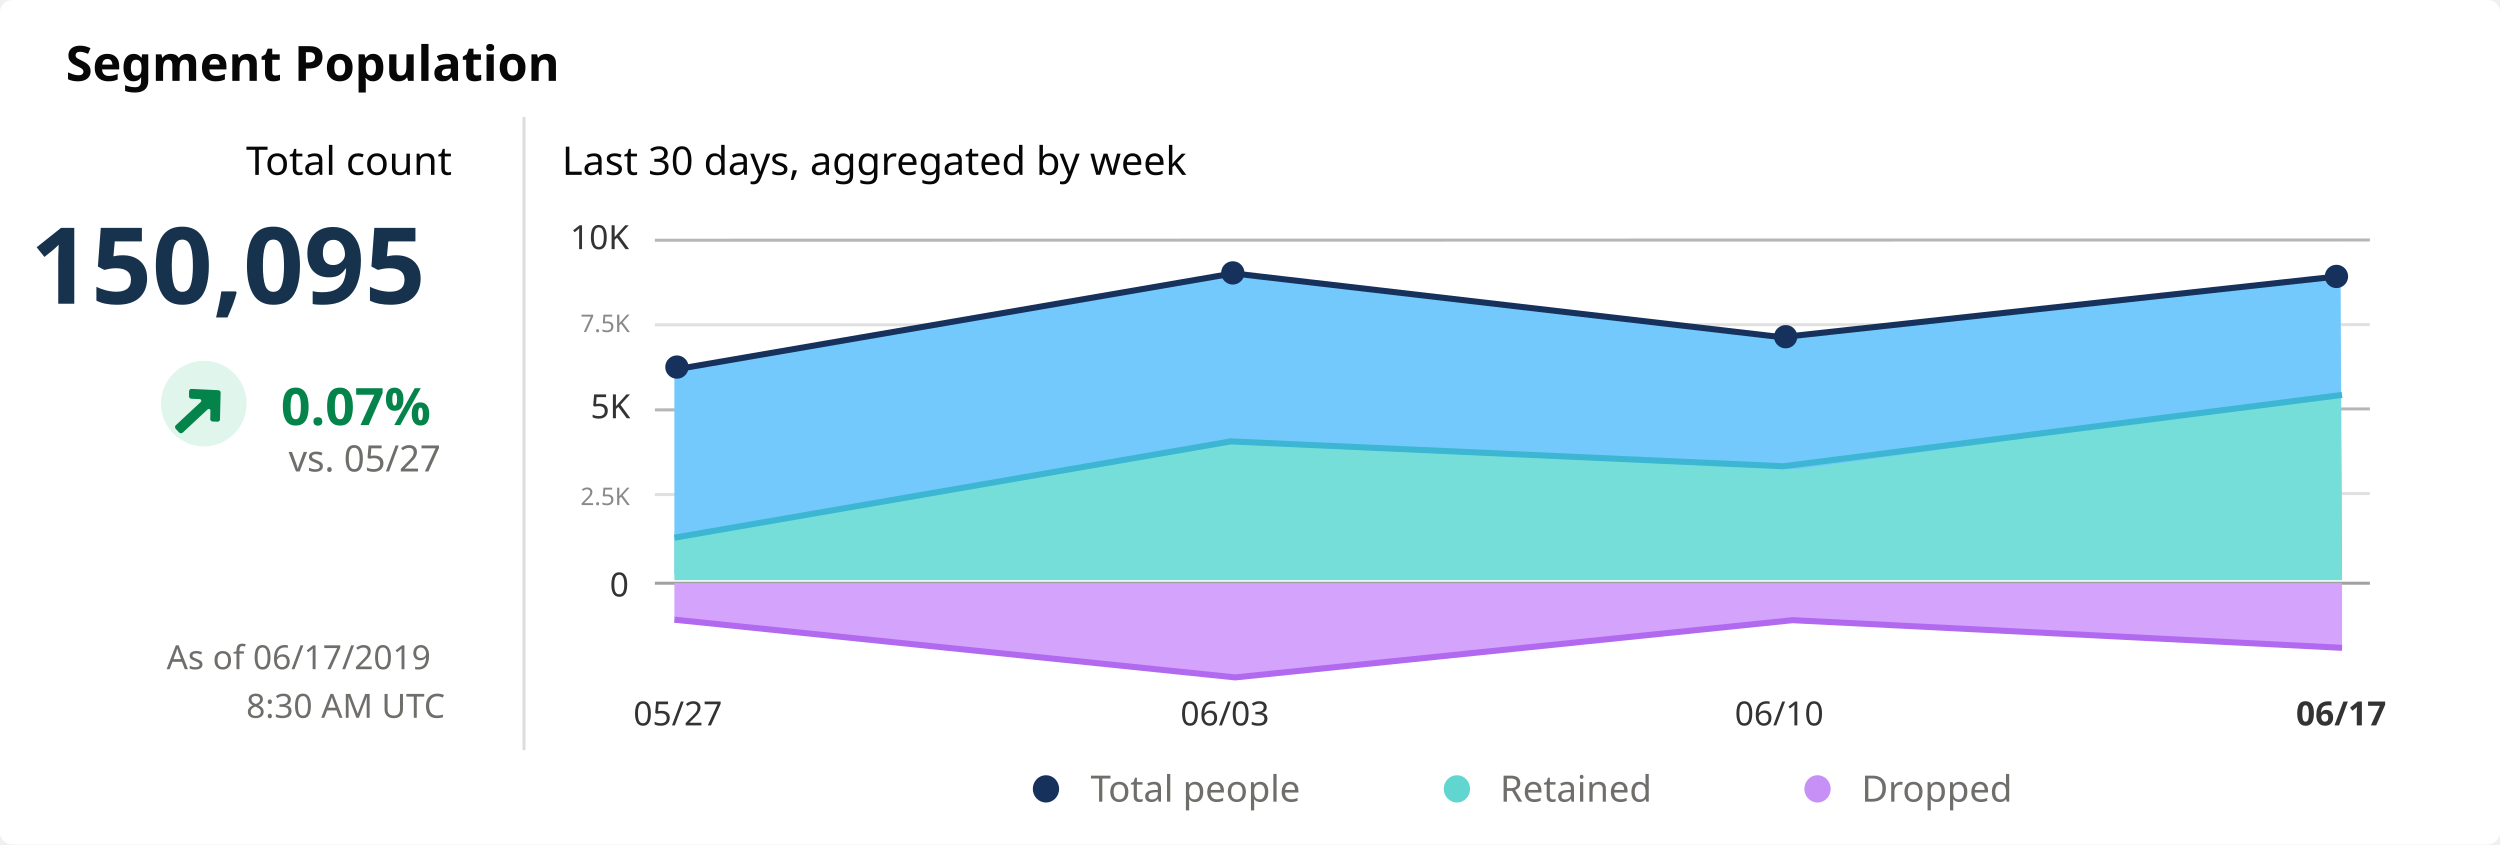
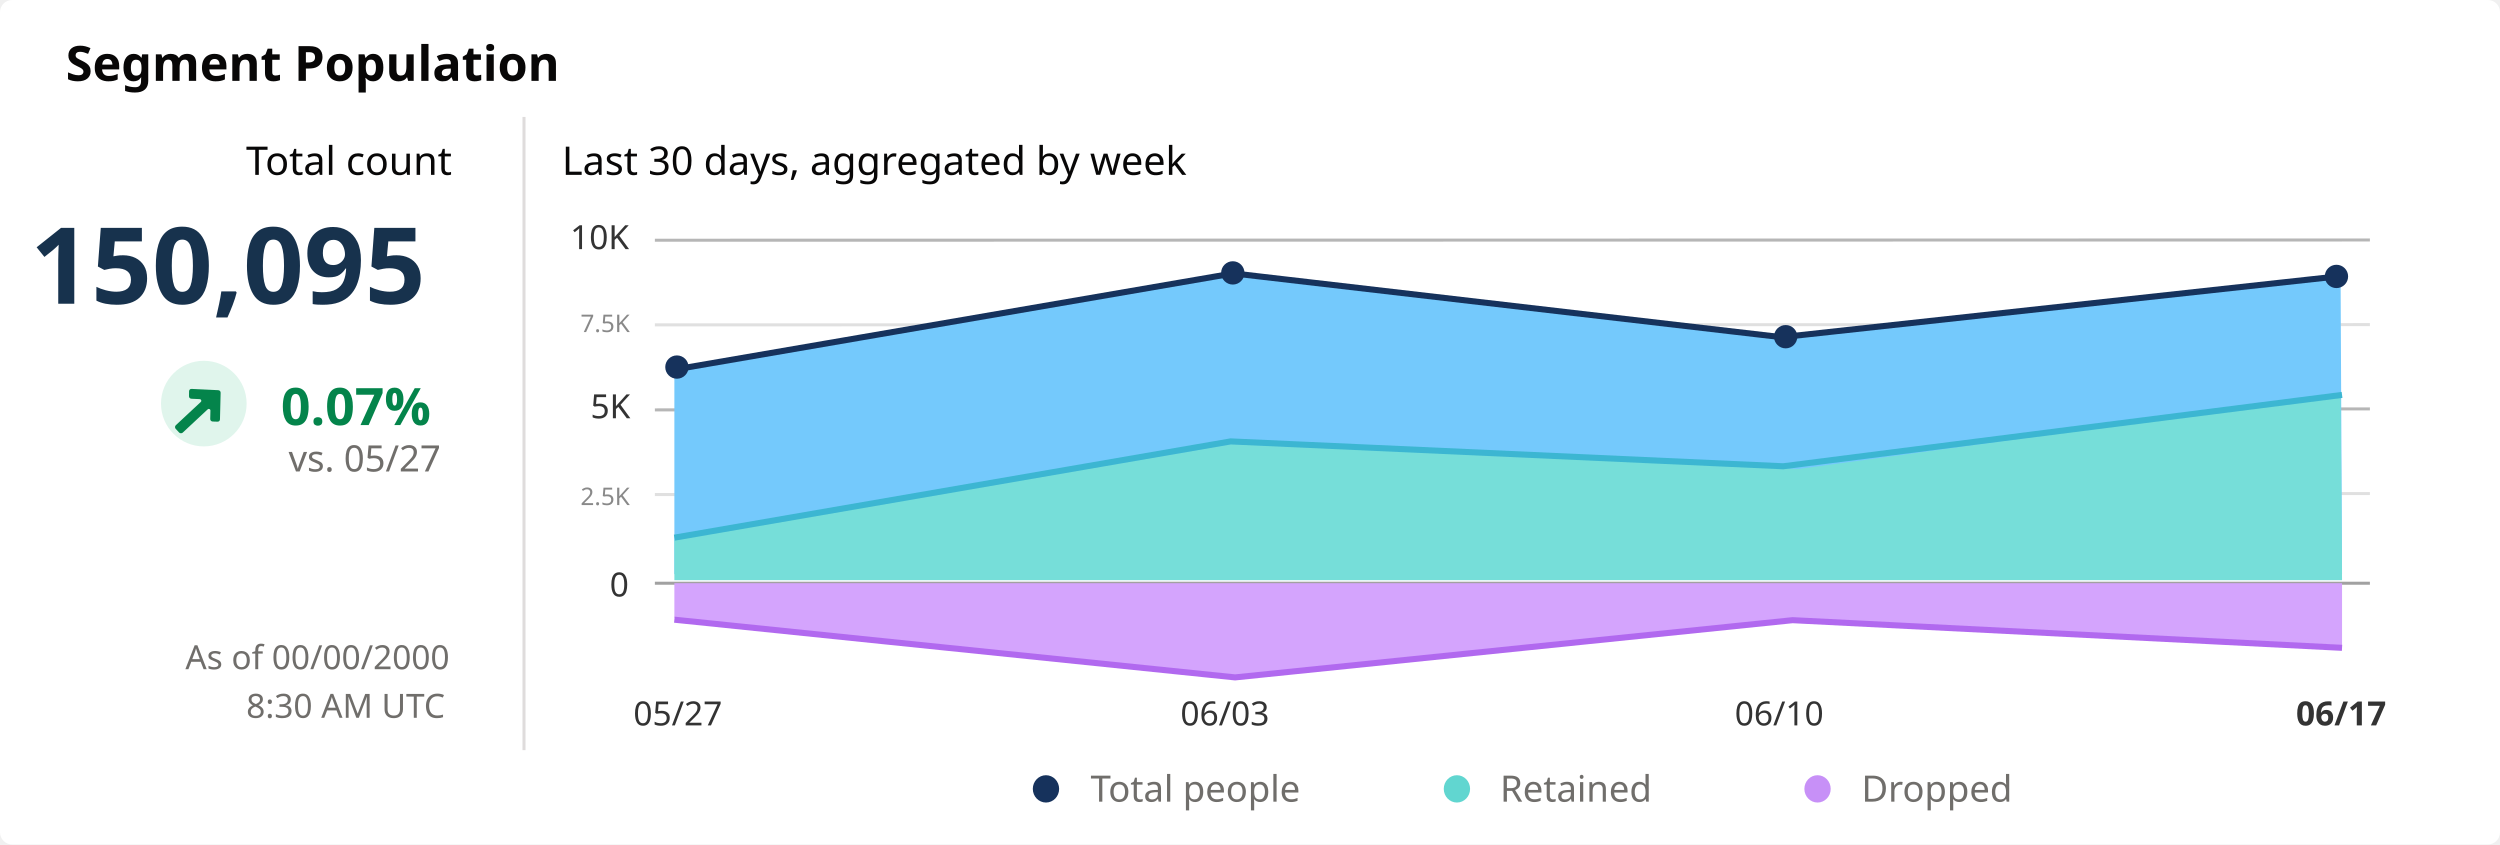
<svg xmlns="http://www.w3.org/2000/svg" xmlns:xlink="http://www.w3.org/1999/xlink" width="823px" height="278px" viewBox="0 0 823 278" version="1.1">
  <defs>
    <path d="M14.592,10.819 C15.063,10.836 15.399,10.523 15.415,10.052 L15.632,1.303 C15.649,0.832 15.308,0.466 14.836,0.45 L6.066,0.026 C5.595,0.009 5.259,0.322 5.243,0.793 L5.216,2.414 C5.199,2.885 5.54,3.25 6.011,3.267 L8.749,3.392 C9.22,3.408 9.466,3.977 9.1,4.318 L0.872,11.991 C0.567,12.275 0.518,12.834 0.831,13.169 L1.967,14.388 C2.28,14.723 2.871,14.685 3.145,14.429 L11.373,6.756 C11.739,6.415 12.289,6.7 12.273,7.171 L12.207,9.91 C12.19,10.381 12.531,10.747 13.002,10.764 L14.592,10.819 Z" id="path-1" />
  </defs>
  <g id="Page-1" stroke="none" stroke-width="1" fill="none" fill-rule="evenodd">
    <g id="0020___ID=segment" transform="translate(-12, -241)">
      <g id="Chart2" transform="translate(12, 241)">
        <rect id="Rectangle-Copy-12" fill="#FFFFFF" fill-rule="nonzero" x="0" y="0" width="823" height="278" rx="4" />
        <path d="M779.673,192 L216.084,192" id="Line-6" stroke="#979797" opacity="0.9" stroke-linecap="square" />
        <path d="M779.673,79 L216.084,79.084" id="Line-6-Copy-5" stroke="#979797" opacity="0.7" stroke-linecap="square" />
        <path d="M779.673,106.864 L216.084,106.949" id="Line-6-Copy-5_2" stroke="#979797" opacity="0.3" stroke-linecap="square" />
        <path d="M779.673,162.471 L216.084,162.8" id="Line-6-Copy-7" stroke="#979797" opacity="0.3" stroke-linecap="square" />
        <path d="M779.673,134.607 L216.084,134.935" id="Line-6-Copy-7_2" stroke="#979797" opacity="0.7" stroke-linecap="square" />
        <polygon class="growUp" id="Path-3-Copy-2" fill="#74C9FC" points="222 120.891 406 89.5 587.5 110.5 770.521 91 771 189 222 189" />
        <polyline class="growUp" id="Path-Copy-2" fill="#76DED9" points="222 177.672 405.463 146.17 591.968 154.392 770.521 130 771 191 222 191" />
        <polyline class="growDown" id="Path-Copy-6" fill="#D4A4FD" points="222.001 203.329 406.929 223 590.806 203.497 771 212.5 771 192 222 192" />
        <polyline class="growAcross" id="Path" stroke="#B169EF" stroke-width="2" points="222 204 406.592 223 590.135 204.162 771 213.263" />
        <polyline class="growAcross" id="Path-Copy-3" stroke="#16325C" stroke-width="2" points="223 121.5 406 90 586.5 111 769.5 91" />
        <polyline class="growAcross" id="Path-Copy-4" stroke="#3CB6D2" stroke-width="2" points="222 177 405.118 145.308 587.035 153.5 771 130" />
        <path d="M344.333,264.199 C346.726,264.199 348.666,262.185 348.666,259.699 C348.666,257.214 346.726,255.199 344.333,255.199 C341.94,255.199 340,257.214 340,259.699 C340,262.185 341.94,264.199 344.333,264.199 Z" id="Oval-Copy-30" fill="#16325C" />
        <path d="M598.333,264.199 C600.726,264.199 602.666,262.185 602.666,259.699 C602.666,257.214 600.726,255.199 598.333,255.199 C595.94,255.199 594,257.214 594,259.699 C594,262.185 595.94,264.199 598.333,264.199 Z" id="Oval-Copy-32" fill="#C790F7" />
        <path d="M479.619,264.199 C482.012,264.199 483.952,262.185 483.952,259.699 C483.952,257.214 482.012,255.199 479.619,255.199 C477.226,255.199 475.286,257.214 475.286,259.699 C475.286,262.185 477.226,264.199 479.619,264.199 Z" id="Oval-Copy-33" fill="#61D6D0" />
        <text id="Total-people" fill="#706E6B" font-family="SalesforceSans-Regular, Salesforce Sans" font-size="12" font-weight="normal">
          <tspan x="359.016" y="263.911">Total people</tspan>
        </text>
        <text id="Retained" fill="#706E6B" font-family="SalesforceSans-Regular, Salesforce Sans" font-size="12" font-weight="normal">
          <tspan x="493.829" y="263.911">Retained</tspan>
        </text>
        <text id="Dropped" fill="#706E6B" font-family="SalesforceSans-Regular, Salesforce Sans" font-size="12" font-weight="normal">
          <tspan x="612.812" y="263.911">Dropped</tspan>
        </text>
-         <text id="05/27" fill="#333333" font-family="SalesforceSans-Regular, Salesforce Sans" font-size="11" font-weight="normal">
+         <text id="graphThreeWeeksAgo" fill="#333333" font-family="SalesforceSans-Regular, Salesforce Sans" font-size="11" font-weight="normal">
          <tspan x="208.521" y="238.81">05/27</tspan>
        </text>
-         <text id="06/03" fill="#333333" font-family="SalesforceSans-Regular, Salesforce Sans" font-size="11" font-weight="normal">
+         <text id="graphTwoWeeksAgo" fill="#333333" font-family="SalesforceSans-Regular, Salesforce Sans" font-size="11" font-weight="normal">
          <tspan x="388.607" y="238.81">06/03</tspan>
        </text>
-         <text id="06/10" fill="#333333" font-family="SalesforceSans-Regular, Salesforce Sans" font-size="11" font-weight="normal">
+         <text id="graphOneWeekAgo" fill="#333333" font-family="SalesforceSans-Regular, Salesforce Sans" font-size="11" font-weight="normal">
          <tspan x="571.091" y="238.81">06/10</tspan>
        </text>
-         <text id="06/17" fill="#333333" font-family="SalesforceSans-Bold, Salesforce Sans" font-size="11" font-weight="bold">
+         <text id="graphToday" fill="#333333" font-family="SalesforceSans-Bold, Salesforce Sans" font-size="11" font-weight="bold">
          <tspan x="755.851" y="238.81">06/17</tspan>
        </text>
        <path d="M222.84,124.68 C224.961,124.68 226.68,122.961 226.68,120.84 C226.68,118.719 224.961,117 222.84,117 C220.719,117 219,118.719 219,120.84 C219,122.961 220.719,124.68 222.84,124.68 Z" id="Oval-Copy-3" fill="#16325C" />
        <path d="M405.84,93.68 C407.961,93.68 409.68,91.961 409.68,89.84 C409.68,87.719 407.961,86 405.84,86 C403.719,86 402,87.719 402,89.84 C402,91.961 403.719,93.68 405.84,93.68 Z" id="Oval-Copy-4" fill="#16325C" />
        <path d="M587.84,114.68 C589.961,114.68 591.68,112.961 591.68,110.84 C591.68,108.719 589.961,107 587.84,107 C585.719,107 584,108.719 584,110.84 C584,112.961 585.719,114.68 587.84,114.68 Z" id="Oval-Copy-5" fill="#16325C" />
        <path d="M769.16,94.84 C771.281,94.84 773,93.121 773,91 C773,88.879 771.281,87.16 769.16,87.16 C767.039,87.16 765.32,88.879 765.32,91 C765.32,93.121 767.039,94.84 769.16,94.84 Z" id="Oval-Copy-6" fill="#16325C" />
        <path d="M172.5,39 L172.5,246.449" id="Line-4" stroke="#DFDCDC" stroke-linecap="square" />
        <path d="M67.095,146.959 C74.879,146.959 81.189,140.649 81.189,132.864 C81.189,125.08 74.879,118.77 67.095,118.77 C59.31,118.77 53,125.08 53,132.864 C53,140.649 59.31,146.959 67.095,146.959 Z" id="Oval" fill="#E0F5EC" />
        <text id="vs.-05/27" fill="#706E6B" font-family="SalesforceSans-Regular, Salesforce Sans" font-size="12" font-weight="normal">
          <tspan x="95" y="155.212">vs. 05/27</tspan>
        </text>
        <g id="Icons-/-Utility-Icon" transform="translate(57, 128)">
          <path d="M14.592,10.819 C15.063,10.836 15.399,10.523 15.415,10.052 L15.632,1.303 C15.649,0.832 15.308,0.466 14.836,0.45 L6.066,0.026 C5.595,0.009 5.259,0.322 5.243,0.793 L5.216,2.414 C5.199,2.885 5.54,3.25 6.011,3.267 L8.749,3.392 C9.22,3.408 9.466,3.977 9.1,4.318 L0.872,11.991 C0.567,12.275 0.518,12.834 0.831,13.169 L1.967,14.388 C2.28,14.723 2.871,14.685 3.145,14.429 L11.373,6.756 C11.739,6.415 12.289,6.7 12.273,7.171 L12.207,9.91 C12.19,10.381 12.531,10.747 13.002,10.764 L14.592,10.819 Z" id="Mask_5" fill="#04844B" />
          <g id="Clipped">
            <mask id="mask-2" fill="white">
              <use xlink:href="#path-1" />
            </mask>
            <g id="Mask_6" />
          </g>
        </g>
        <text id="0" fill="#333333" font-family="SalesforceSans-Regular, Salesforce Sans" font-size="11" font-weight="normal">
          <tspan x="200.728" y="196.361">0</tspan>
        </text>
        <text id="10K" fill="#333333" font-family="SalesforceSans-Regular, Salesforce Sans" font-size="11" font-weight="normal">
          <tspan x="187.698" y="82.021">10K</tspan>
        </text>
        <text id="5K" fill="#333333" font-family="SalesforceSans-Regular, Salesforce Sans" font-size="11" font-weight="normal">
          <tspan x="194.412" y="137.701">5K</tspan>
        </text>
        <text id="7.5K" fill="#898989" font-family="SalesforceSans-Regular, Salesforce Sans" font-size="8" font-weight="normal">
          <tspan x="191.084" y="109.308">7.5K</tspan>
        </text>
        <text id="2.5K" fill="#898989" font-family="SalesforceSans-Regular, Salesforce Sans" font-size="8" font-weight="normal">
          <tspan x="191.084" y="166.267">2.5K</tspan>
        </text>
        <text id="0.07%" fill="#04844B" font-family="SalesforceSans-Bold, Salesforce Sans" font-size="17" font-weight="bold">
          <tspan x="92.5" y="139.926">0.07%</tspan>
        </text>
        <text id="Segment-Population" fill="#080707" font-family="SalesforceSans-Bold, Salesforce Sans" font-size="16" font-weight="bold">
          <tspan x="21.656" y="26.616">Segment Population</tspan>
        </text>
-         <text id="As-of-06/17/2019" fill="#706E6B" font-family="SalesforceSans-Regular, Salesforce Sans" font-size="11" font-weight="normal">
-           <tspan x="54.839" y="220.31">As of 06/17/2019</tspan>
+         <text id="asOfDate" fill="#706E6B" font-family="SalesforceSans-Regular, Salesforce Sans" font-size="11" font-weight="normal" text-anchor="end">
+           <tspan x="148" y="220.31">As of 00/00/2000</tspan>
        </text>
        <text id="8:30-AM-UTC" fill="#706E6B" font-family="SalesforceSans-Regular, Salesforce Sans" font-size="11" font-weight="normal">
          <tspan x="81.061" y="236.31">8:30 AM UTC</tspan>
        </text>
        <text id="7,095" fill="#17324D" font-family="SalesforceSans-Bold, Salesforce Sans" font-size="35" font-weight="bold">
          <tspan x="10" y="99.989">150,095</tspan>
        </text>
        <text id="Last-30-days,-aggregated-by-week" fill="#080707" font-family="SalesforceSans-Regular, Salesforce Sans" font-size="13" font-weight="normal">
          <tspan x="185" y="57.563">Last 30 days, aggregated by week</tspan>
        </text>
        <text id="Total-count" fill="#080707" font-family="SalesforceSans-Regular, Salesforce Sans" font-size="13" font-weight="normal">
          <tspan x="81" y="57.563">Total count</tspan>
        </text>
      </g>
    </g>
  </g>
</svg>
